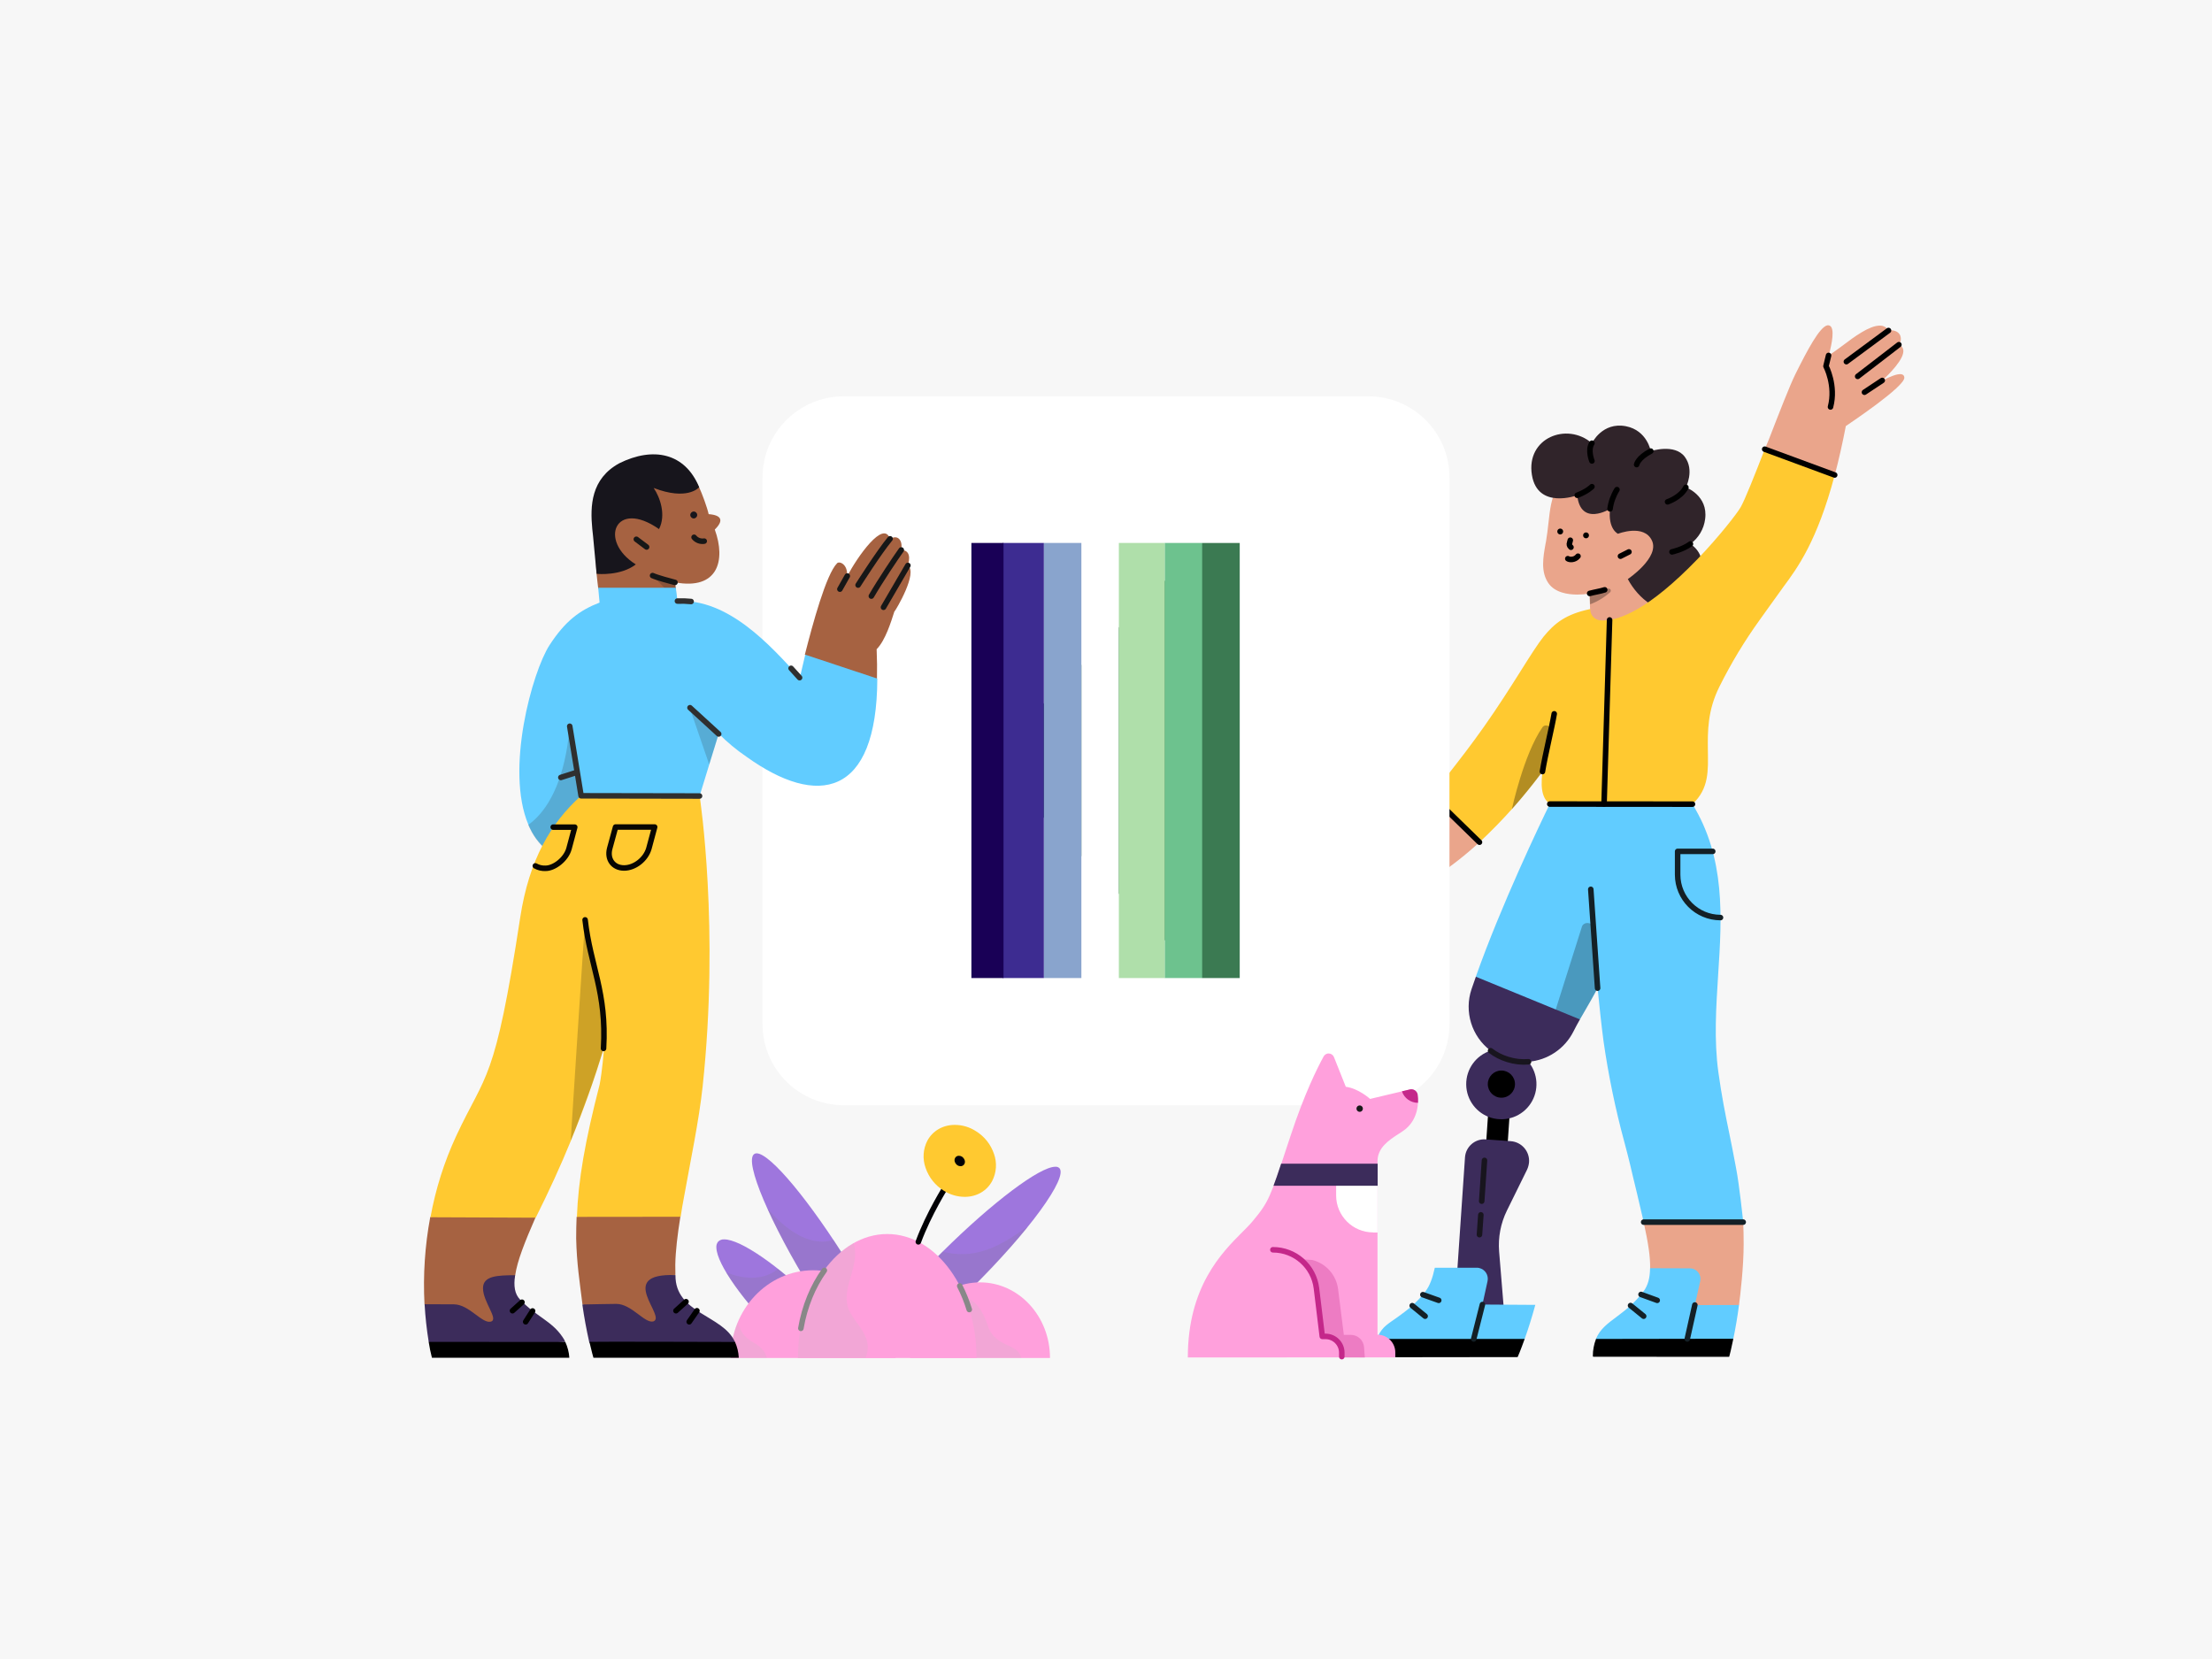
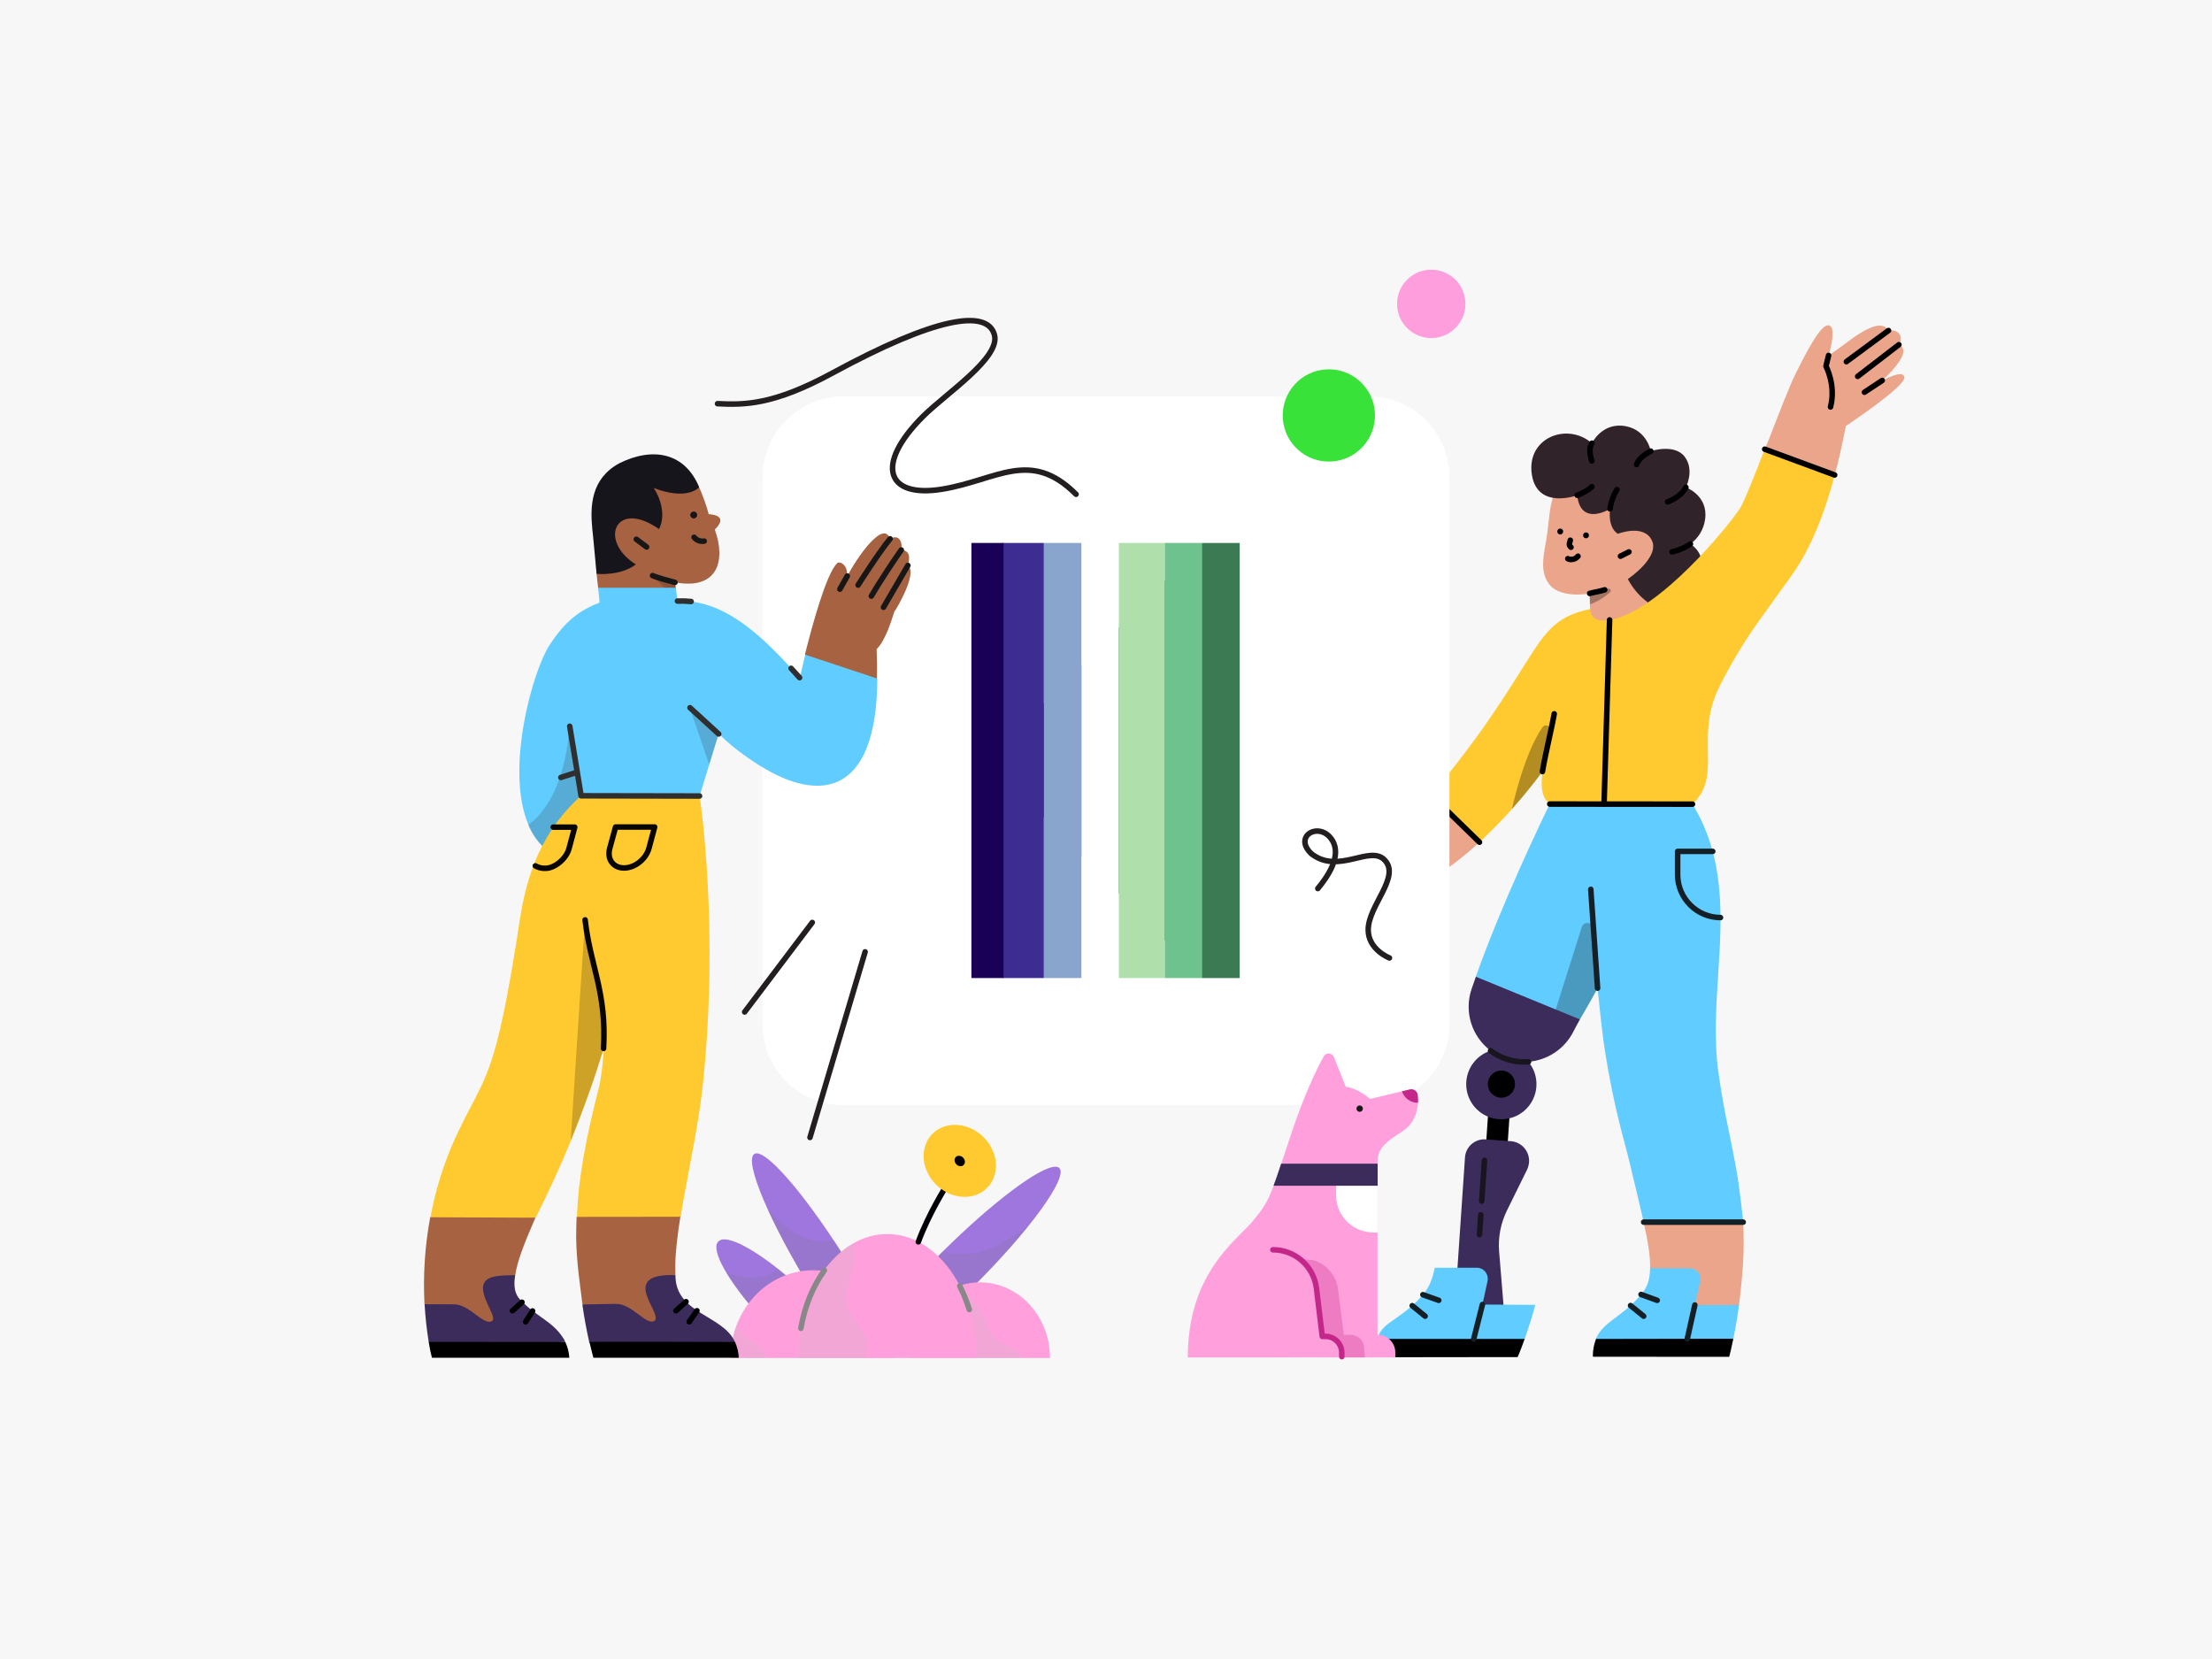
<svg xmlns="http://www.w3.org/2000/svg" viewBox="0 0 1600 1200">
  <defs>
-     <style>.cls-1{fill:#f7f7f7;}.cls-2{fill:#3c2c5b;}.cls-3{fill:#eaa58b;}.cls-4{fill:#30242a;}.cls-5{fill:#61ccff;}.cls-6{fill:#142026;}.cls-37,.cls-6,.cls-8{opacity:0.3;}.cls-20,.cls-22,.cls-27,.cls-30,.cls-33,.cls-37,.cls-6,.cls-8{isolation:isolate;}.cls-7{fill:#ffc930;}.cls-10,.cls-11,.cls-23,.cls-24,.cls-28,.cls-31,.cls-32,.cls-34,.cls-9{fill:none;stroke-linecap:round;stroke-linejoin:round;stroke-width:4px;}.cls-9{stroke:#142026;}.cls-10{stroke:#000;}.cls-11{stroke:#18151e;}.cls-12{fill:#fff;}.cls-13{fill:#3b7a52;}.cls-14{fill:#6dc28e;}.cls-15{fill:#89a4cd;}.cls-16{fill:#3d2c91;}.cls-17{fill:#190056;}.cls-18{fill:#afdfaa;}.cls-19{fill:#9e76dd;}.cls-20{fill:#80798a;}.cls-20,.cls-22,.cls-27,.cls-30,.cls-33{opacity:0.2;}.cls-21{fill:#ffa0dc;}.cls-22{fill:#c0bebf;}.cls-23{stroke:#888;}.cls-24{stroke:#010005;}.cls-25{fill:#010005;}.cls-26{fill:#a66241;}.cls-27{fill:#171717;}.cls-28{stroke:#171717;}.cls-29{fill:#17151c;}.cls-30{fill:#2f2f2f;}.cls-31{stroke:#080602;}.cls-32{stroke:#2f2f2f;}.cls-33{fill:#080602;}.cls-34{stroke:#c4278a;}.cls-35{fill:#191919;}.cls-36,.cls-37{fill:#c4278a;}</style>
+     <style>.cls-1{fill:#f7f7f7;}.cls-2{fill:#3c2c5b;}.cls-3{fill:#eaa58b;}.cls-4{fill:#30242a;}.cls-5{fill:#61ccff;}.cls-6{fill:#142026;}.cls-37,.cls-6,.cls-8{opacity:0.3;}.cls-20,.cls-22,.cls-27,.cls-30,.cls-33,.cls-37,.cls-6,.cls-8{isolation:isolate;}.cls-7{fill:#ffc930;}.cls-10,.cls-11,.cls-23,.cls-24,.cls-28,.cls-31,.cls-32,.cls-34,.cls-38,.cls-41,.cls-9{fill:none;stroke-linecap:round;stroke-width:4px;}.cls-9{stroke:#142026;}.cls-10,.cls-11,.cls-23,.cls-24,.cls-28,.cls-31,.cls-32,.cls-34,.cls-38,.cls-9{stroke-linejoin:round;}.cls-10{stroke:#000;}.cls-11{stroke:#18151e;}.cls-12{fill:#fff;}.cls-13{fill:#3b7a52;}.cls-14{fill:#6dc28e;}.cls-15{fill:#89a4cd;}.cls-16{fill:#3d2c91;}.cls-17{fill:#190056;}.cls-18{fill:#afdfaa;}.cls-19{fill:#9e76dd;}.cls-20{fill:#80798a;}.cls-20,.cls-22,.cls-27,.cls-30,.cls-33{opacity:0.2;}.cls-21{fill:#ffa0dc;}.cls-22{fill:#c0bebf;}.cls-23{stroke:#888;}.cls-24{stroke:#010005;}.cls-25{fill:#010005;}.cls-26{fill:#a66241;}.cls-27{fill:#171717;}.cls-28{stroke:#171717;}.cls-29{fill:#17151c;}.cls-30{fill:#2f2f2f;}.cls-31{stroke:#080602;}.cls-32{stroke:#2f2f2f;}.cls-33{fill:#080602;}.cls-34{stroke:#c4278a;}.cls-35{fill:#191919;}.cls-36,.cls-37{fill:#c4278a;}.cls-38,.cls-41{stroke:#231f20;}.cls-39{fill:#39e239;}.cls-40{fill:#ff9edd;}</style>
  </defs>
  <g id="Слой_2" data-name="Слой 2">
    <g id="Слой_1-2" data-name="Слой 1">
      <rect class="cls-1" width="1600" height="1200" />
      <path d="M1077.17,794.24l-3.51,51.48,15.53,1.06,3.51-51.49Z" />
      <path class="cls-2" d="M1051.56,956.14l8.11-119a14,14,0,0,1,14.91-13h.08l18.1,1.31A14.26,14.26,0,0,1,1106,840.73a16.66,16.66,0,0,1-1.4,5.25L1090,875.62a56.88,56.88,0,0,0-5.65,29.57l4.18,50.95Z" />
      <path class="cls-3" d="M1203.82,435.31v-.08c.65-12.86,2.21-44.06,2.37-55.69.25-25.64-13.26-42-36.28-43.82-2.29-.16-4.5-.25-6.63-.25-17.28,0-29.32,5.74-36.86,17.53-4.42,6.88-5.32,15.89-6.39,25.39-.49,4.34-1,8.85-1.8,13.52l-.25,1.14c-1.8,10.08-3.68,20.4,2,28.75,4.67,6.8,13.93,8.27,21,8.27a52,52,0,0,0,8.76-.73l.41,11.13-8.11,33.58Z" />
      <path class="cls-4" d="M1177.45,418.85s23.18-15.56,17.44-27.85-24.57-4.91-24.57-4.91-7.37-3.28-5.73-18c0,0-21.3,13.11-23.75-9.83,0,0-28.67,10.65-32.77-14.74-4.34-26.78,25.39-38.49,43.41-22.93,0,0,7.37-15.56,24.57-12.29,15.4,3,18,18,18,18s17.28-5.65,24.57,4.1.82,22.11.82,22.11,16.22,5.82,13.93,22.93a26.25,26.25,0,0,1-10.65,18s14.74,9,4.09,22.93c0,0,6.56,15.57-9.82,22.94C1200.87,446.62,1184.82,432.78,1177.45,418.85Z" />
      <path class="cls-3" d="M1377.45,273c-.08-.65-.32-2.37-3-2.37s-7,1.55-12.94,4.67l.08-.09c4.51-4.34,16.39-15.8,15.07-22.36a4.93,4.93,0,0,0-3.11-3.6,6.81,6.81,0,0,0,.74-7c-1.15-2.13-3.52-3.36-6.72-3.36a9.06,9.06,0,0,0-1.47.08,7.37,7.37,0,0,0-6.47-3.44c-7.45,0-18.35,8-27,14.58-3.77,2.79-7.12,5.24-9.83,6.88.82-2.95,4.59-16.79,1.64-20.64a2.61,2.61,0,0,0-2.13-1.06h-.41c-5.65.9-14.9,18.59-23.1,35.05-4,7.95-11.87,28.26-19.49,47.91l-2.78,6.64.16.57,49.8,18.51.65-.41c2.87-10.81,5.57-22.77,8-35.38C1337.32,306.64,1378.35,279.37,1377.45,273Z" />
      <path d="M1250.83,981.2c.33-1.15,1.48-5.65,2.87-12.53a.58.58,0,0,0-.17-.41l-8.51-4.51a.28.28,0,0,1-.17-.08L1156,967.44a.31.31,0,0,0-.25.08l-1.14.82-.17.16a34.05,34.05,0,0,0-2.29,12.45.38.38,0,0,0,.41.41l97.87.08A.38.38,0,0,0,1250.83,981.2Z" />
      <path d="M1097.75,981.61c.09-.17,2.13-4.83,5.08-13.11l-.24-.32L997.75,967l-1.55,1.14-.09.09a34,34,0,0,0-2.62,13.35v.16Z" />
      <path class="cls-5" d="M1253.78,968.34c1.64-8,3-16.14,4.1-24.41l-.33-.57-31,.24,3.68-16.87a8,8,0,0,0-6.14-9.58,6.27,6.27,0,0,0-1.72-.16l-28.17-.25-.66.57c-.08,7.21-1.64,12.62-4.59,16.55-6.55,8.84-13.51,14-19.57,18.59-6.39,4.75-12,8.85-14.91,15.81l-.08.24Z" />
      <path class="cls-5" d="M1102.83,968.5c2.79-7.78,5.41-16.21,7.7-24.65l-38.25-.25,3.69-16.87a8,8,0,0,0-6.14-9.58,6.31,6.31,0,0,0-1.72-.16H1037.8v.16c-1.64,7.53-3.68,12.86-6.55,16.71-6.63,8.84-13.68,14-20,18.59-6.56,4.75-11.31,7-14.34,13.84l-.82,1.8a.32.32,0,0,0,.25.41Z" />
      <path class="cls-3" d="M1257.88,943.93c1-7.78,3.35-27.76,3.35-43.9,0-5.73-.08-10.81-.32-16V884l-44.15-77.32-27.85,77.4c3.44,15.48,4.84,25.39,4.67,33.25l28.75.09A7.65,7.65,0,0,1,1230,925a10.2,10.2,0,0,1-.17,1.64L1225.93,944Z" />
      <path class="cls-5" d="M1255.83,845.4l-.58-3.11c-1.47-8.11-3-15.4-4.42-22.52-2.86-13.84-5.49-26.95-7.86-44-3.28-23.43-1.64-47.67-.16-71.1,2.7-41.36,5.32-84-18.6-123-.65-1.06-1.23-2.21-2-3.27l-.08-.08h-99.52l-.08.08c-.08.08-.57,1.23-1.55,3.19-6.88,14.09-34.9,72.49-53.49,124.91l26.38,33.41,48.89-2.54,3-5.16c3.36-5.81,6.72-11.63,9.83-17.44,1.39,14.08,2.78,26.94,4.26,38.16A607.4,607.4,0,0,0,1175,826.32c1.47,5.57,2.87,10.81,4.09,16,1.64,7.13,3.28,13.76,4.84,20.23,1.8,7.54,5,21.38,5,21.38h71.83a.18.18,0,0,0,.17-.16C1260.66,881.6,1258,856.46,1255.83,845.4Z" />
      <path class="cls-6" d="M1144.19,670.46,1120.93,744l21.87-6.64,3-5.16c3.36-5.81,6.72-11.63,9.83-17.44l-2.95-43.49c-.16-2.21-2.62-3.85-4.83-3.61A3.89,3.89,0,0,0,1144.19,670.46Z" />
      <path class="cls-7" d="M1070.15,609.19a373.34,373.34,0,0,0,45.54-51.1c-1.88,15,1.15,20.15,5.33,23.5l103.19.08c12.12-11.38,11.31-24.24,11.14-39.14-.16-13.35-.33-28.51,8.36-45.87A346,346,0,0,1,1273,448.17c2.21-3,4.34-6.06,6.38-8.92,2.62-3.61,5.08-7.05,7.54-10.49,1-1.47,2.21-3,3.36-4.67,9.5-12.86,24-32.18,36.77-80.26l.08-.25-50.61-18.67-.08.16c-7.13,18.35-14.42,36.78-17.45,41.94-2.62,4.5-15.32,20.88-31,37.26-35.47,36.78-56.84,44.56-68.55,44.56a12.31,12.31,0,0,1-1.72-.08,8,8,0,0,1-7.46-8v-.25l-.24.09c-17.37,3.68-25.47,10.07-33.5,19.9-3.93,4.91-9.67,13.84-16.79,25.22-7.29,11.55-16.46,26-26.29,39.89s-17.53,23.75-25.72,34.24c-3.93,5-7.7,9.91-12.12,15.64l-.41,1.07,33.25,32.92Z" />
      <path class="cls-8" d="M1115.69,526.06c-13.59,19.5-22.11,59.22-22.11,59.22,11.87-13.35,20.15-24.57,22.11-27.19l6.06-29.57C1122.41,525.16,1117.66,523.28,1115.69,526.06Z" />
      <path class="cls-9" d="M1155.58,714.77l-4.92-71.5" />
      <path class="cls-3" d="M996.6,651.13c8.28,0,28.59-9,42.35-17.45a247.34,247.34,0,0,0,31-24.32l.16-.17-34.64-33.74-.17.16c-4.09,5.41-8,10.73-12,16.22-1.07-.08-9.51-1-21.14-1.88-1.31-.08-2.7-.25-4.09-.33-6.64-.49-14.17-1.15-19.74-1.15-5.08,0-7.7.49-8.19,1.56a2.86,2.86,0,0,0-.08,2.46c.82,1.88,3.52,3.68,8.11,5.32-3.2.49-14.83,2.62-17.53,7.53a4.11,4.11,0,0,0-.16,4c-.91.41-4.75,2.29-4.75,5.9,0,2.53,2.86,4.34,3.68,4.83-.65.57-2.54,2.54-2.46,4.91a5.3,5.3,0,0,0,2.62,3.93c2.13,1.4,5.82,2.13,11.23,2.13a163.69,163.69,0,0,0,18-1.39c4.67-.49,9.1-1,12.13-1,2.29,0,3.68.32,4,.9a1,1,0,0,1-.16,1.06,49.3,49.3,0,0,1-6.23,7.37c-4.26,4.43-7.94,8.19-5.32,12.13A5,5,0,0,0,996.6,651.13Z" />
      <path class="cls-10" d="M978.18,597.81c9.33-1.56,17.11-2.13,17.11-2.13" />
      <path class="cls-10" d="M960.49,609.36c12.12-2.87,37.59-6.23,37.59-6.23" />
      <path class="cls-10" d="M959.42,620.09c15.64-3,41.12-5.49,41.12-5.49" />
      <path class="cls-10" d="M1136.33,395.84l-.24-.25a2.55,2.55,0,0,1-.74-2.95l.49-1.88" />
      <path class="cls-10" d="M1141.41,402.31c-2.21,2.86-6.14,2.7-7.37,1.8" />
      <path d="M1147.22,389.37a2.13,2.13,0,1,0-2.13-2.13A2.13,2.13,0,0,0,1147.22,389.37Z" />
      <path d="M1128.55,386.58a2.13,2.13,0,1,0-2.13-2.13A2.13,2.13,0,0,0,1128.55,386.58Z" />
      <path class="cls-10" d="M1149.85,429.25c3.6-1,7.61-1.55,10.89-2.62" />
      <path class="cls-10" d="M1172.12,402.31l6.15-3.11" />
      <path class="cls-10" d="M1322.66,257.09l-1.88,7.78s7.37,13.93,3.27,29.49" />
      <path class="cls-10" d="M1366,239.07l-30.47,22.53" />
      <path class="cls-10" d="M1373.52,249.31l-29.81,22.94" />
      <path class="cls-10" d="M1361.48,275.19l-12.86,8.52" />
      <path class="cls-2" d="M1067.53,706.5c-1.06,3-2.13,6-3.11,8.92A39.82,39.82,0,0,0,1078.18,760a25.41,25.41,0,1,0,27.36,8,40,40,0,0,0,32.51-21.78c1.48-2.87,3-5.82,4.75-8.85Z" />
      <path d="M1086,794a9.83,9.83,0,1,0-9.83-9.83A9.83,9.83,0,0,0,1086,794Z" />
      <path class="cls-10" d="M1115.69,558.09c2-12.29,6.88-32,8.52-41.77" />
      <path class="cls-10" d="M1224.21,581.67,1121,581.59" />
      <path class="cls-9" d="M1072.28,943.6l-6.3,24.9" />
      <path class="cls-9" d="M1029.2,936.48l11.47,4.09" />
      <path class="cls-9" d="M1021.5,944.42l9.34,7.62" />
      <path class="cls-9" d="M1187,936.31l11.71,4.26" />
      <path class="cls-9" d="M1179.41,944.34l9.5,7.7" />
      <path class="cls-9" d="M1225.93,943.93l-5.48,24.57" />
      <path class="cls-9" d="M1188.91,884h72" />
      <path class="cls-11" d="M1071.14,878.74l-1,14.33" />
      <path class="cls-11" d="M1073.76,839.34l-2,29.49" />
      <path class="cls-10" d="M1164.26,448.42l-4,133.17" />
      <path class="cls-9" d="M1238.87,615.83h-25.39V632.7a31.08,31.08,0,0,0,31,31" />
      <path class="cls-10" d="M1035.51,575.45l34.64,33.74" />
      <path class="cls-10" d="M1327.08,343.58l-50.61-18.67" />
      <path class="cls-11" d="M1078.18,760a38.5,38.5,0,0,0,12.37,6.3,39.17,39.17,0,0,0,15.07,1.72" />
      <path class="cls-8" d="M1149.85,429.25l.32,7.87a45.59,45.59,0,0,0,14.5-8.77,1.54,1.54,0,0,0,.08-2.13,1.71,1.71,0,0,0-1.64-.41A92.25,92.25,0,0,1,1149.85,429.25Z" />
      <path class="cls-10" d="M1151.48,320.57c-3.27,4.91,0,12.86,0,12.86" />
      <path class="cls-10" d="M1194.07,326.3c-9.42,4.92-10.24,9.75-10.24,9.75" />
      <path class="cls-10" d="M1140.84,358.24c7.37-2.78,10.64-6.22,10.64-6.22" />
      <path class="cls-10" d="M1164.59,368.07a35.56,35.56,0,0,1,5-13.92" />
      <path class="cls-10" d="M1222.74,393.46c-5.65,4.1-13.35,5.74-13.35,5.74" />
      <path class="cls-10" d="M1219.46,352.51c-3.76,7.37-13.27,10.48-13.27,10.48" />
      <path class="cls-12" d="M610.22,286.66H989.78a58.68,58.68,0,0,1,58.66,58.66V740.77a58.68,58.68,0,0,1-58.66,58.66H610.22a58.68,58.68,0,0,1-58.66-58.66V345.42A58.77,58.77,0,0,1,610.22,286.66Z" />
      <path class="cls-13" d="M869.55,707.45,714,550.09l155.6-157.36h27.13V707.45Z" />
      <path class="cls-14" d="M869.55,707.45V392.73H842.44V707.45Z" />
      <path class="cls-12" d="M809.3,707.45V392.73H782.19V707.45Z" />
      <path class="cls-15" d="M782.19,707.45V392.73H755.06V707.45Z" />
      <path class="cls-16" d="M755.06,707.45V392.73H725.27V707.45Z" />
      <path class="cls-17" d="M725.87,707.45V392.73H702.64V707.45h23.23Z" />
      <path class="cls-18" d="M842.44,707.45V392.73H809.3V707.45Z" />
      <path class="cls-19" d="M685.19,948.62c6.16-5.51,12.24-11.5,18.39-17.57,19.58-19.51,37-39.1,48.84-55.37s16.81-27.12,14-30.6a3.72,3.72,0,0,0-3.08-1.14c-11.33,0-45.62,25.83-81.56,61.45-5.92,5.82-11.7,11.82-17.18,17.72l-.07.09,20.63,25.33Z" />
      <path class="cls-20" d="M685.19,948.62c6.16-5.51,12.24-11.5,18.39-17.57a515.18,515.18,0,0,0,39.32-43l-.3-.32c-16.81,12-30.62,19.43-46.9,19.43a57.42,57.42,0,0,1-13.81-1.78h-.15l-.07.08c-5.93,5.83-11.63,11.82-17.11,17.73l-.07.08,20.63,25.34Z" />
      <path class="cls-19" d="M591.4,943.43l-1.27-1.29c-27.24-26.88-54.55-45.66-66.26-45.66a5.69,5.69,0,0,0-4.42,1.62,6,6,0,0,0-1.28,4.37c.37,12,19.58,39.1,46.82,66.06l.08.08Z" />
      <path class="cls-20" d="M591.33,943.43l-1.28-1.29c-8.63-8.58-20.26-18.62-21.68-19.83s-5.71-4.54-5.71-4.54l-.07.08c-.08.08-6.45,6.4-19,6.4a47.62,47.62,0,0,1-17.71-3.73l-.53-.16.3.49c8.26,13.68,22.59,31.08,39.32,47.68l.08.08Z" />
      <path class="cls-19" d="M627.72,937.52l-.08-.16C623.52,930,619,922.47,614.44,915,586,869,557.11,834.23,547.28,834.23a2.88,2.88,0,0,0-1.8.56c-7.35,5.35,11.56,50,42.25,99.5,4.5,7.2,9,14.24,13.58,21l.07.17Z" />
      <path class="cls-20" d="M627.87,937.61l-.08-.17c-4.12-7.36-8.63-14.89-13.2-22.34-3.9-6.31-7.81-12.47-11.78-18.38l-.08-.08-.15.08a19.38,19.38,0,0,1-7.73,1.38c-8.62,0-22.43-4-39.09-23.23l-.3.32a537,537,0,0,0,32.34,59.34c4.5,7.2,9,14.25,13.58,21.05l.08.16Z" />
      <path class="cls-21" d="M647.83,982.29v-.16c0-35-26.71-63.31-59.65-63.31s-59.66,28.34-59.66,63.31v.16Z" />
      <path class="cls-22" d="M554.79,982.29l-.08-.32c-2.1-6.32-5.7-8.42-9.45-10.77-4.43-2.59-8.93-5.26-11.41-14.73l-.07-.33-.15.41a64,64,0,0,0-5,25.42v.32Z" />
      <path class="cls-21" d="M759.48,982.29v-.16c0-30.11-22.66-54.56-50.57-54.56S658.33,952,658.33,982.13v.16Z" />
      <path class="cls-22" d="M738.77,982.29l-.08-.32c-1.27-4.94-5.25-6.8-9.75-8.91-5.4-2.51-11.63-5.42-14.56-14.49-4.5-13.92-11.78-21-21.53-21-7.36,0-14.71,4-19.44,6.71a18.56,18.56,0,0,1-2.17,1.14,57.15,57.15,0,0,0-13,36.43v.4Z" />
      <path class="cls-21" d="M706.35,982.29v-.16c0-49.3-29-89.53-64.6-89.53s-64.6,40.23-64.6,89.53v.16Z" />
      <path class="cls-22" d="M626,982.29l.08-.08c4.43-10.68-1-18.13-6.15-25.34-3.46-4.77-6.68-9.23-7.28-14.57-.83-6.64.9-12.71,2.77-19.1,2.18-7.45,4.43-15.22,2.18-23.89l-.08-.16-.15.08C593,913,577.15,945.54,577.15,982.13v.16Z" />
      <path class="cls-23" d="M701.1,947.24a104.65,104.65,0,0,0-6.9-17.08" />
      <path class="cls-23" d="M596.28,918.91c-8.18,11.33-14.26,25.82-17,41.93" />
      <path class="cls-24" d="M684.52,857.78s-12.68,19.92-20.26,40.48" />
      <path class="cls-7" d="M697.8,865.72c8.63,0,16.06-4.29,19.88-11.5A24.64,24.64,0,0,0,719,834.71a30.93,30.93,0,0,0-13.21-16.59,28.16,28.16,0,0,0-15.15-4.46c-8.63,0-16.06,4.3-19.89,11.5a24.69,24.69,0,0,0-1.27,19.51,31,31,0,0,0,13.2,16.6A28.47,28.47,0,0,0,697.8,865.72Z" />
      <path class="cls-25" d="M694.72,843.54a3.07,3.07,0,0,0,2.86-1.62,3.43,3.43,0,0,0,.15-2.84,5.34,5.34,0,0,0-1.88-2.42,4.25,4.25,0,0,0-2.18-.65,3,3,0,0,0-2.85,1.62,3.41,3.41,0,0,0-.15,2.83,5.35,5.35,0,0,0,1.88,2.43A4.29,4.29,0,0,0,694.72,843.54Z" />
      <path class="cls-26" d="M355.44,963.9c-6.23,1.52-46.95-19.72-48.39-20.44v-.08a268.52,268.52,0,0,1,4.15-63,.08.08,0,0,1,.08-.08l40.08-8.06,35.85,8.46a.08.08,0,0,1,.08.08c-7.66,17.49-13.17,31.38-14.61,41.52C372.6,922.62,361.66,962.38,355.44,963.9Z" />
      <path class="cls-26" d="M473.13,959.91c-6,1.44-50.23-15.73-51.74-16.37a.08.08,0,0,1-.08-.08c-2-16.13-4.15-29.38-4.55-47.67-.08-5.11.16-10.3.32-15.57a.08.08,0,0,1,.08-.08l35.45-4.87L492.05,880a.08.08,0,0,1,.08.08c-2.08,12.94-3.51,24.91-3.67,34.74,0,2.63,0,5,.08,7.26,0,.08,0,.08-.08.08C476.56,922.54,479.43,958.31,473.13,959.91Z" />
      <path class="cls-26" d="M605.52,407.38c1.67-1.67,7.82.72,7.18,9.19,0,.08.08.15.16.08,7.27-13.74,26.19-41,30.9-26.91a.08.08,0,0,0,.08.08c6.31-3.84,9.42,2.39,7.91,7.9,0,.08,0,.08.08.08,7,.08,6.31,7.11,4.71,11.1V409c7.82,4.87-8.63,32.5-9.66,33.45-2.32,7.19-6.39,20.68-12.78,27.15v.08c.32,7.43.4,14.61.24,21.08,0,.08,0,.08-.08.08l-26,1.52h-.08l-26-18.77v-.08C587.79,451.54,597.53,415.37,605.52,407.38Z" />
      <path class="cls-26" d="M505.7,352.45c-9.42-20.68-33.37-26.59-57.32-13.65-20.52,11.33-17.89,23.87-16.45,40.64.4,4.39-1.6,22.27-.4,35.69.32,3.67.8,7,1.12,9.9l.24,1,55.73,1.59c.08,0,.16-2.47.16-2.47l-.56-3.83a.08.08,0,0,1,.08-.08c30.9,5.74,36.89-15.73,28.74-38.17V383c6.47-6.31,5.19-10.38-4.39-11.1a.08.08,0,0,1-.08-.08C511.53,367.06,507.78,356.92,505.7,352.45Z" />
      <path class="cls-27" d="M488.23,421.36l.55,3.67v.08l.64,8.78c0,.08-.08.08-.16.08l-17.32-17.56c-.08-.08,0-.16.08-.16,9.1,3.35,15.57,4.87,16.21,5.11Z" />
      <path class="cls-28" d="M509.38,391.41a7.84,7.84,0,0,1-7.34-2.79" />
      <path class="cls-28" d="M488.23,421.28c-3.2-.8-13.18-3.52-16.21-4.95" />
      <path class="cls-28" d="M467.71,395.65l-7.43-5.59" />
      <path class="cls-29" d="M501.8,370a2.48,2.48,0,0,0,0,5A2.48,2.48,0,0,0,501.8,370Z" />
      <path class="cls-29" d="M428.41,382.55c-1.59-16.69-1-36.17,19.49-47.43,24.51-12.21,47.58-7.58,57.8,17.25v.08c-.56.64-9,9.66-32.73.56-.08,0-.16.08-.08.08,4.55,6.63,9,19.4,3.83,29.54,0,.08-.08.08-.16,0-31.46-22-43.91,8.54-16.77,25.55.08,0,.08.08,0,.16-10.78,8.23-27.06,6.87-28.18,6.71l-.08-.08C430.25,402.27,429,386.94,428.41,382.55Z" />
      <path class="cls-5" d="M397.44,466.71c11.42-17.57,21.8-25.23,36.17-30.82l.08-.08-1-10.62c0-.08,0-.08.08-.08h56c.08,0,.08,0,.08.08l1.2,9.58a.08.08,0,0,0,.08.08c36.49-2.16,67.23,32,88.31,55.33a.11.11,0,0,0,.16,0c.24-1,1.6-7.34,3.83-16.53a.08.08,0,0,1,.08-.08l52,17.25.08.08c-.32,85.83-43.35,93.42-94.77,56.37a134.33,134.33,0,0,1-19.81-16.45c-.08-.08-.08,0-.16,0l-6.78,22-7,22.84-.08.08L459,585l-38.72-9h-.08l-11.26,14c-.16.64-7.11,29.86-13.49,24.75a46,46,0,0,1-13.26-18.28C365.34,556.77,385,486,397.44,466.71Z" />
      <path class="cls-30" d="M382.27,596.53c26.35-19.16,29.3-65,29.62-71.22,0-.08.16-.08.16,0,1.84,11.5,6.39,40.09,8.07,50.39v.08l-11.18,14.53c-.16.4-11.26,27.78-16.85,21.64-6.23-6.15-9.66-14.54-10-15.26C382.27,596.61,382.27,596.61,382.27,596.53Z" />
      <path class="cls-7" d="M329.89,821.86c21.72-46.55,27.95-37.53,46.39-158.18,6.47-42.23,22.44-68.66,43.92-88H506a.08.08,0,0,1,.08.08c.4,2.71,14.37,96,2.16,210.07-2.64,24.83-8.87,54.13-13.58,80.56-.88,4.79-1.67,9-2.31,13.65a.08.08,0,0,1-.08.08l-74.9.08c-.08,0-.08,0-.08-.08,1-26.59,5.83-54.45,16.45-95.65,1.76-9,3.28-26,3-26-6.55,21.24-14.46,43.83-23.72,66.43-7.5,18.36-16,36.89-25.47,55.81a.08.08,0,0,1-.08.08c-2,0-73.06-.32-76-.32a.08.08,0,0,1-.08-.08A242.58,242.58,0,0,1,329.89,821.86Z" />
      <path class="cls-2" d="M328.29,943.46c10.94,0,20.28,14,26.59,12.54s-5.51-14.06-5.51-24.2c0-8.94,10.22-9.34,23.15-9.42a.08.08,0,0,1,.08.08c-1.19,7.67-.32,13.57,3.6,17.57C388,952.48,399,955.36,406.94,967.17a16.3,16.3,0,0,1,1.91,3.44c0,.08,0,.08-.08.08-3.51.16-92.38,3.35-94.21,3.43h-.08l-4.4-3.51v-.08a262.19,262.19,0,0,1-2.95-27.07c0-.08,0-.08.08-.08Z" />
      <path class="cls-31" d="M451.41,627.83c-7.83,0-12.46-6.3-10.38-14.13l4.23-15.49h28.27l-4.16,15.49C467.14,621.53,459.15,627.83,451.41,627.83Z" />
      <path class="cls-31" d="M400.16,598.29h15.57l-4.16,15.57c-2.15,7.75-10.69,14.21-16.92,14.21a13.67,13.67,0,0,1-7.43-1.75" />
      <path class="cls-32" d="M506,575.78l-85.67-.16-8.23-50.31" />
      <path class="cls-32" d="M416.92,558.77l-11.25,3.59" />
      <path class="cls-32" d="M578.36,490.18l-6.15-6.78" />
      <path class="cls-30" d="M519.84,530.82l-6.79,21.88c0,.08-.16.08-.16,0l-14-40.72c0-.08.08-.16.16-.08l20.76,18.92Z" />
      <path class="cls-32" d="M519.84,530.9l-20.76-19" />
      <path class="cls-32" d="M490,434.77a69.56,69.56,0,0,1,9.91.32" />
      <path class="cls-31" d="M423.22,665.36c3.76,33.38,15.73,52.3,13.34,93" />
      <path class="cls-28" d="M643.83,389.74c-8,9.58-23.15,33.45-23.15,33.45" />
      <path class="cls-28" d="M651.91,397.8c-4,5.59-15.17,22.2-21.64,33.38" />
      <path class="cls-28" d="M656.7,409l-17.65,30.26" />
      <path class="cls-2" d="M445.83,943.14c10.94,0,20.44,14.21,26.67,12.7,10.22-3.28-27.71-35.06,16-33.54.08,0,.08,0,.08.08-.24,27.87,34.25,28.67,43,48.23v.08c-.08.24-.56,1.83-.64,2.15a.08.08,0,0,1-.08.08l-102.36.8h-.08l-2.23-3c-2-8.95-3.68-18-4.95-27.07,0-.08,0-.08.08-.08C423,943.46,445.83,943.14,445.83,943.14Z" />
      <path class="cls-28" d="M612.86,416.65c-1.92,3.51-5.35,9.5-5.35,9.5" />
      <path class="cls-10" d="M496.21,941.54l-7.27,6.55" />
      <path class="cls-10" d="M504.11,948.09l-5.59,8" />
      <path class="cls-10" d="M377.55,941.94l-6.86,6.15" />
      <path class="cls-10" d="M385.23,948.25l-5,7.83" />
      <path d="M411.65,982.1H312.49a.08.08,0,0,1-.08-.08,113.71,113.71,0,0,1-2.32-11.33c0-.08,0-.08.08-.08l98.69.08a.08.08,0,0,1,.08.08A32,32,0,0,1,411.81,982,.28.28,0,0,0,411.65,982.1Z" />
      <path d="M531.66,970.69A31.35,31.35,0,0,1,534.38,982c0,.08,0,.08-.08.08h-105a.08.08,0,0,1-.08-.08c-.16-.47-1.2-4.23-2.87-11.33,0-.08,0-.08.08-.08,3.35-.24,102.68.08,105.23.08Z" />
      <path class="cls-33" d="M436.56,758.46c-3.2,10.22-7.19,23.08-11.5,34.57-3.83,10.38-8.3,22.6-12.06,31.46,0,.08-.16.08-.16,0,.56-8.7,8.63-135.1,10.38-159,0-.08.16-.08.16,0C426.34,695.54,437.6,722.85,436.56,758.46Z" />
      <path class="cls-21" d="M859.18,981.9c0-51.12,24.57-75.83,39.34-90.6,2.93-2.93,5.52-5.52,7.49-7.9,11.71-14,12.8-17.16,25.6-56.16l2-6c9.87-30,19.2-48.68,23.83-57.12a4.52,4.52,0,0,1,2.11-1.84A3.94,3.94,0,0,1,961,762a4.16,4.16,0,0,1,3.88,2.59l8.57,21.51c9.19,1.16,17.5,8.71,17.57,8.78l28.66-6.81a.25.25,0,0,1,.2-.06,3.53,3.53,0,0,1,.89-.07,4.67,4.67,0,0,1,4.56,3.67c1,5.72.47,17.36-8.44,24.92a49.09,49.09,0,0,1-5.38,3.74c-6.74,4.36-15.12,9.81-15.12,19.68V965.43h.07a12.84,12.84,0,0,1,12.8,12.86v3.54Z" />
      <path class="cls-12" d="M993.22,891.43a26.76,26.76,0,0,1-26.76-26.75V848.61h29.95V891.5h-3.19Z" />
      <path class="cls-34" d="M970.55,981.29v-2.86a11.79,11.79,0,0,0-11.78-11.78h-2.32l-4.22-34.78A31.71,31.71,0,0,0,920.72,904" />
      <path class="cls-35" d="M983.48,804.23a2.32,2.32,0,1,0-2.31-2.32A2.32,2.32,0,0,0,983.48,804.23Z" />
      <path class="cls-36" d="M1025.69,797.69a12.18,12.18,0,0,1-11.64-8.3l5.71-1.36a.26.26,0,0,1,.21-.07,3.45,3.45,0,0,1,.88-.07,4.66,4.66,0,0,1,4.56,3.68A30.86,30.86,0,0,1,1025.69,797.69Z" />
      <path class="cls-2" d="M921.19,857.6c1.5-3.88,3.07-8.51,5-14.37l.48-1.49h69.84v15.93H921.19Z" />
      <path class="cls-37" d="M972,981.9v-3.13a12.68,12.68,0,0,0-12.66-12.66h-2.45l-5-36.42c-.81-6.94-5.92-14.36-11.43-18.86l8.78.55a25,25,0,0,1,18.65,21.17l4.15,33H977a9.57,9.57,0,0,1,9.66,9l.55,7.42Z" />
+       <path class="cls-38" d="M519,292c19.38.92,40.24,1.11,83.07-22.15,74.76-40.61,112-46.52,117.22-27.69,4.61,16.61-35.08,42.46-51.69,59.07-35.17,35.17-26.4,59.16,13.84,52.61,39.69-6.46,63.69-29.53,96.91,3.69" />
+       <path class="cls-39" d="M927.87,302.18a33.37,33.37,0,1,0,31.66-35A33.37,33.37,0,0,0,927.87,302.18Z" />
+       <path class="cls-40" d="M1010.56,221A24.73,24.73,0,1,0,1034,195.1,24.73,24.73,0,0,0,1010.56,221Z" />
+       <path class="cls-38" d="M625.77,688.5,585.88,822.76" />
+       <path class="cls-38" d="M587.54,667.25,538.63,732" />
+       <path class="cls-41" d="M953.21,642.72c6.9-8.35,17.49-23.4,10.51-34.82-8.76-14.29-28.9-3.46-15.18,9.61,19.71,15.46,42.57-6.84,53.17,4.75,11.38,12.19-12,32.83-12.05,50.22-.07,14.44,15.37,20.43,15.37,20.43" />
    </g>
  </g>
</svg>
